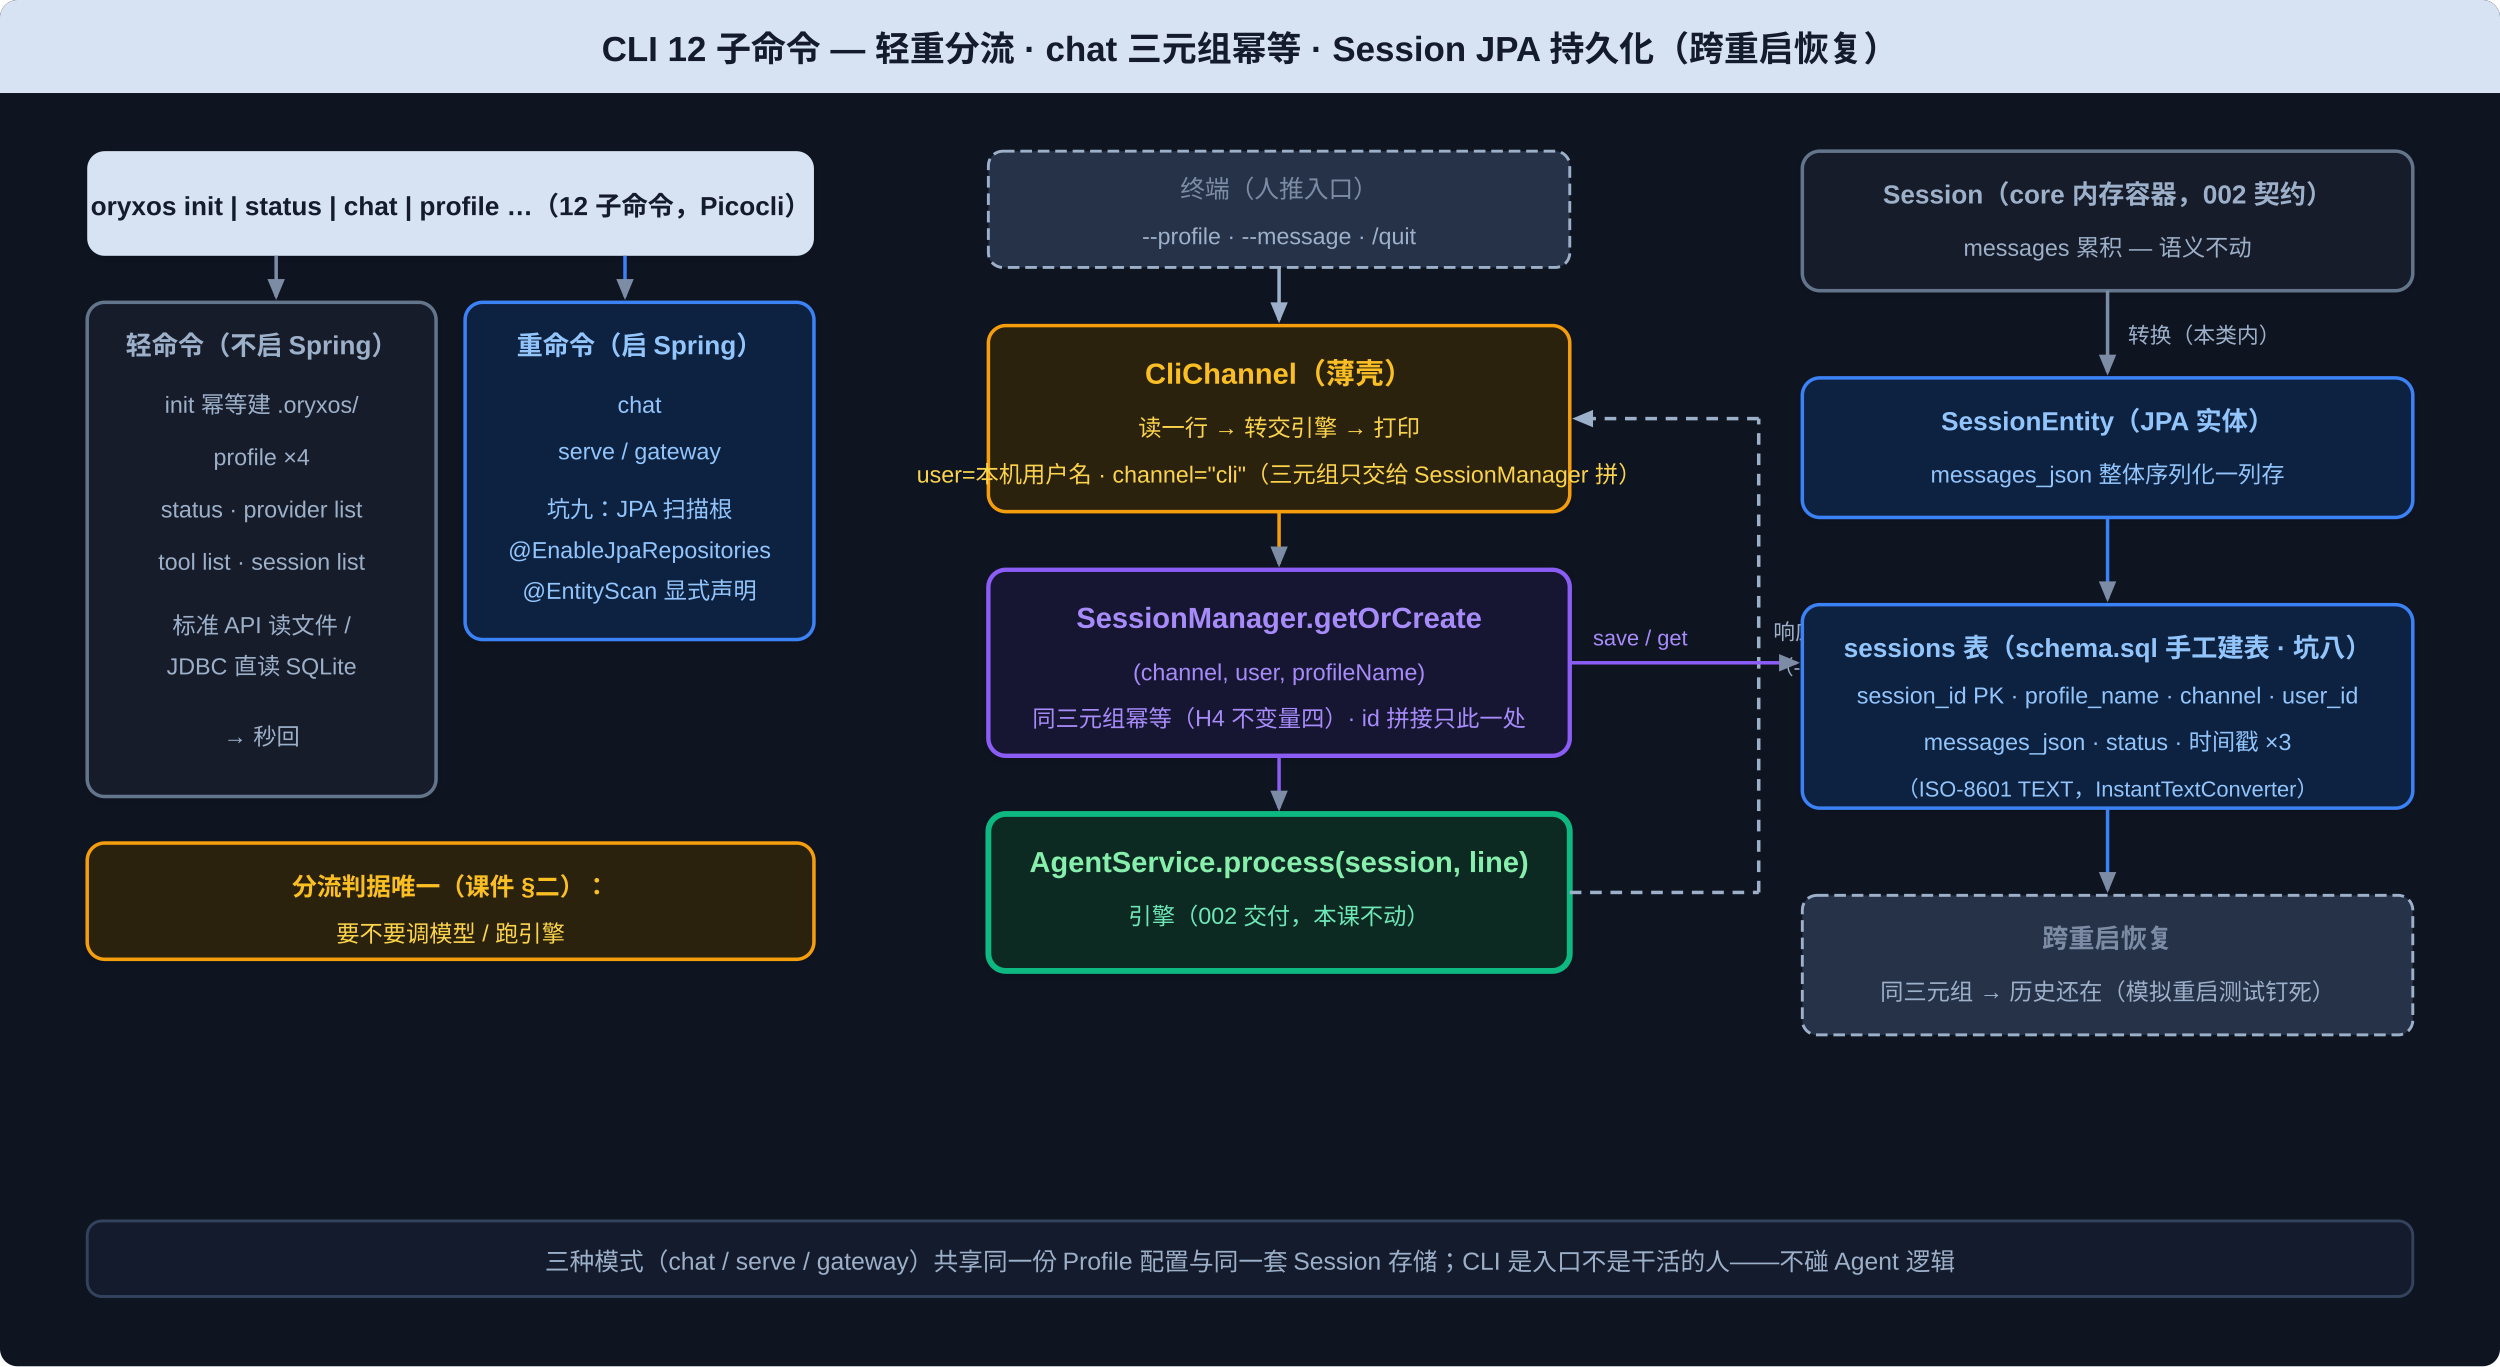
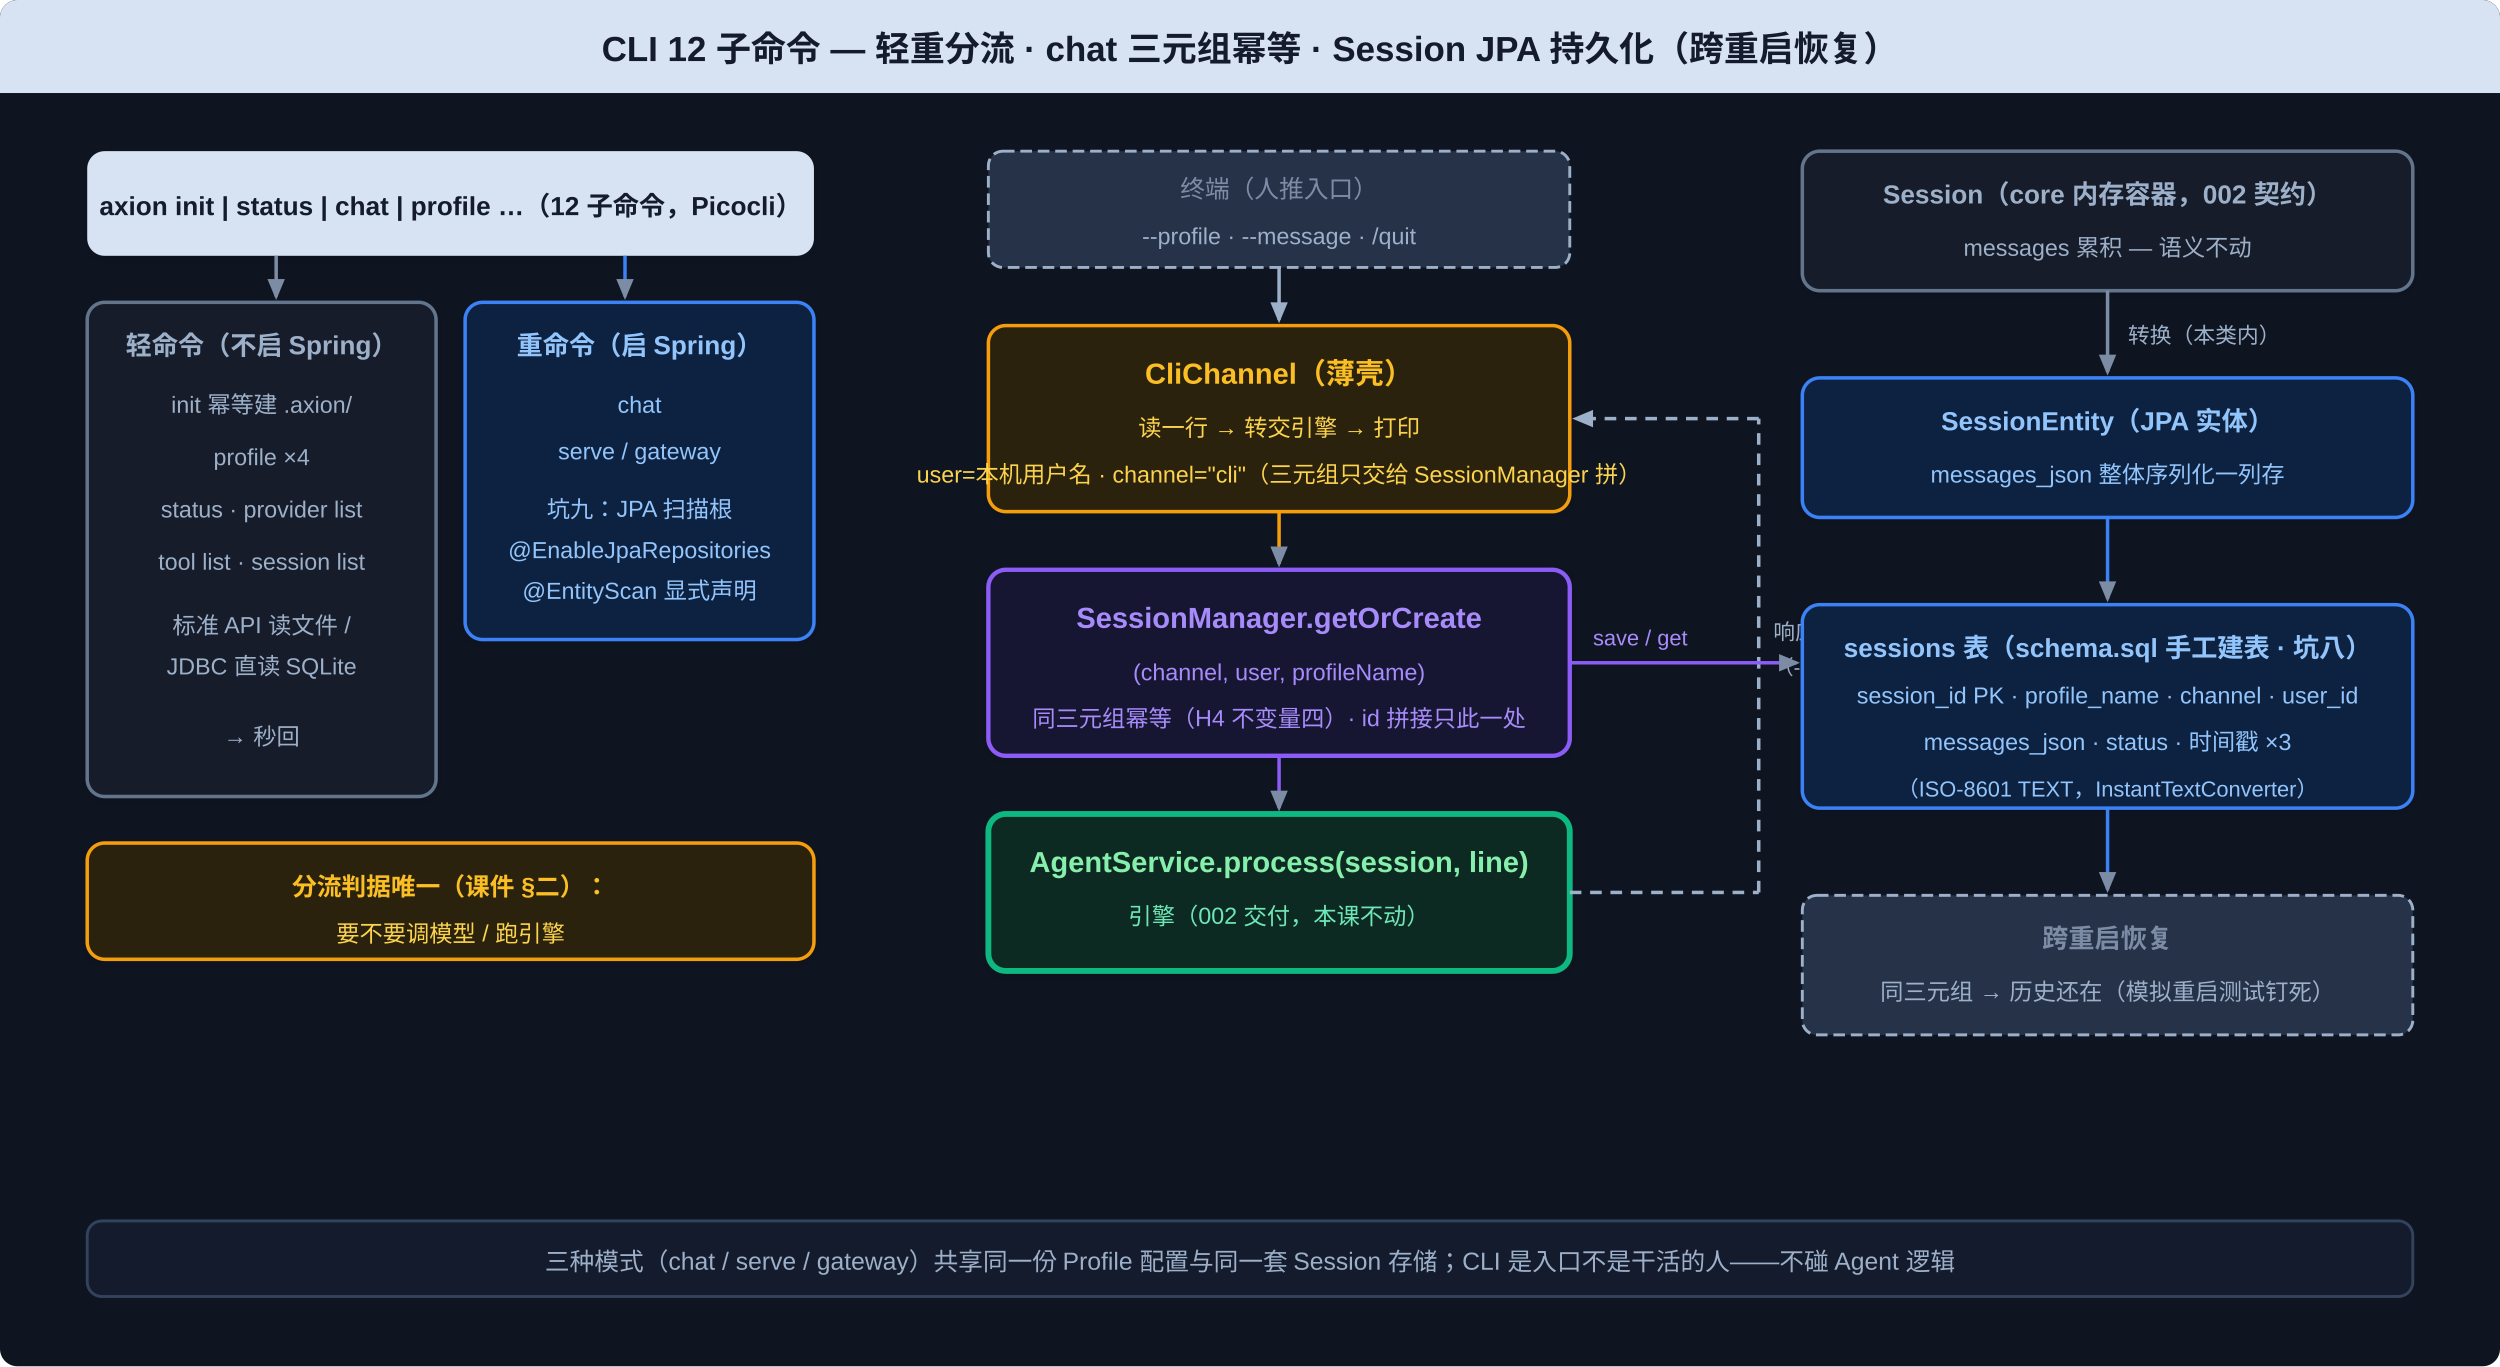
<svg xmlns="http://www.w3.org/2000/svg" viewBox="0 0 860 470" font-family="Arial, sans-serif">
  <defs>
    <marker id="a" markerWidth="6" markerHeight="5" refX="5" refY="2.5" orient="auto">
      <path d="M0,0 L6,2.5 L0,5 Z" fill="#7d8ca5" />
    </marker>
    <marker id="aGray" markerWidth="6" markerHeight="5" refX="5" refY="2.5" orient="auto">
      <path d="M0,0 L6,2.5 L0,5 Z" fill="#9db0c9" />
    </marker>
    <filter id="sh">
      <feDropShadow dx="0" dy="1" stdDeviation="1.5" flood-opacity="0.08" />
    </filter>
  </defs>
  <rect width="860" height="470" fill="#0e1420" rx="6" />
  <rect x="0" y="0" width="860" height="32" fill="#d7e2f2" rx="6" />
  <rect x="0" y="16" width="860" height="16" fill="#d7e2f2" />
  <text x="430" y="21" text-anchor="middle" fill="#141b2c" font-size="12" font-weight="bold">CLI 12 子命令 — 轻重分流 · chat 三元组幂等 · Session JPA 持久化（跨重启恢复）</text>
  <rect x="30" y="52" width="250" height="36" rx="6" fill="#d7e2f2" filter="url(#sh)" />
-   <text x="155" y="74" text-anchor="middle" fill="#141b2c" font-size="9" font-weight="bold">oryxos init | status | chat | profile …（12 子命令，Picocli）</text>
+   <text x="155" y="74" text-anchor="middle" fill="#141b2c" font-size="9" font-weight="bold">axion init | status | chat | profile …（12 子命令，Picocli）</text>
  <line x1="95" y1="88" x2="95" y2="102" stroke="#7d8ca5" stroke-width="1.2" marker-end="url(#a)" />
  <line x1="215" y1="88" x2="215" y2="102" stroke="#3b82f6" stroke-width="1.2" marker-end="url(#a)" />
  <rect x="30" y="104" width="120" height="170" rx="6" fill="#141b2c" stroke="#64748b" stroke-width="1.2" filter="url(#sh)" />
  <text x="90" y="122" text-anchor="middle" font-size="9" font-weight="bold" fill="#9db0c9">轻命令（不启 Spring）</text>
-   <text x="90" y="142" text-anchor="middle" font-size="8" fill="#9db0c9">init 幂等建 .oryxos/</text>
+   <text x="90" y="142" text-anchor="middle" font-size="8" fill="#9db0c9">init 幂等建 .axion/</text>
  <text x="90" y="160" text-anchor="middle" font-size="8" fill="#9db0c9">profile ×4</text>
  <text x="90" y="178" text-anchor="middle" font-size="8" fill="#9db0c9">status · provider list</text>
  <text x="90" y="196" text-anchor="middle" font-size="8" fill="#9db0c9">tool list · session list</text>
  <text x="90" y="218" text-anchor="middle" font-size="8" fill="#9db0c9">标准 API 读文件 /</text>
  <text x="90" y="232" text-anchor="middle" font-size="8" fill="#9db0c9">JDBC 直读 SQLite</text>
  <text x="90" y="256" text-anchor="middle" font-size="8" fill="#9db0c9">→ 秒回</text>
  <rect x="160" y="104" width="120" height="116" rx="6" fill="#10203f" stroke="#3b82f6" stroke-width="1.2" filter="url(#sh)" />
  <text x="220" y="122" text-anchor="middle" font-size="9" font-weight="bold" fill="#93c5fd">重命令（启 Spring）</text>
  <text x="220" y="142" text-anchor="middle" font-size="8" fill="#93c5fd">chat</text>
  <text x="220" y="158" text-anchor="middle" font-size="8" fill="#93c5fd">serve / gateway</text>
  <text x="220" y="178" text-anchor="middle" font-size="8" fill="#93c5fd">坑九：JPA 扫描根</text>
  <text x="220" y="192" text-anchor="middle" font-size="8" fill="#93c5fd">@EnableJpaRepositories</text>
  <text x="220" y="206" text-anchor="middle" font-size="8" fill="#93c5fd">@EntityScan 显式声明</text>
  <rect x="30" y="290" width="250" height="40" rx="6" fill="#2a2110" stroke="#f59e0b" stroke-width="1.2" filter="url(#sh)" />
  <text x="155" y="308" text-anchor="middle" font-size="8.5" font-weight="bold" fill="#fbbf24">分流判据唯一（课件 §二）：</text>
  <text x="155" y="324" text-anchor="middle" font-size="8" fill="#fcd34d">要不要调模型 / 跑引擎</text>
  <rect x="340" y="52" width="200" height="40" rx="5" fill="#263248" stroke="#9db0c9" stroke-width="1" stroke-dasharray="4,2" />
  <text x="440" y="68" text-anchor="middle" font-size="8.5" fill="#7d8ca5">终端（人推入口）</text>
  <text x="440" y="84" text-anchor="middle" font-size="8" fill="#9db0c9">--profile · --message · /quit</text>
  <line x1="440" y1="92" x2="440" y2="110" stroke="#9db0c9" stroke-width="1.2" marker-end="url(#aGray)" />
  <rect x="340" y="112" width="200" height="64" rx="6" fill="#2a2110" stroke="#f59e0b" stroke-width="1.2" filter="url(#sh)" />
  <text x="440" y="132" text-anchor="middle" font-size="10" font-weight="bold" fill="#fbbf24">CliChannel（薄壳）</text>
  <text x="440" y="150" text-anchor="middle" font-size="8" fill="#fcd34d">读一行 → 转交引擎 → 打印</text>
  <text x="440" y="166" text-anchor="middle" font-size="8" fill="#fcd34d">user=本机用户名 · channel="cli"（三元组只交给 SessionManager 拼）</text>
  <line x1="440" y1="176" x2="440" y2="194" stroke="#f59e0b" stroke-width="1.2" marker-end="url(#a)" />
  <rect x="340" y="196" width="200" height="64" rx="6" fill="#191233" stroke="#8b5cf6" stroke-width="1.5" filter="url(#sh)" />
  <text x="440" y="216" text-anchor="middle" font-size="10" font-weight="bold" fill="#a78bfa">SessionManager.getOrCreate</text>
  <text x="440" y="234" text-anchor="middle" font-size="8" fill="#a78bfa">(channel, user, profileName)</text>
  <text x="440" y="250" text-anchor="middle" font-size="8" fill="#a78bfa">同三元组幂等（H4 不变量四）· id 拼接只此一处</text>
  <line x1="440" y1="260" x2="440" y2="278" stroke="#8b5cf6" stroke-width="1.2" marker-end="url(#a)" />
  <rect x="340" y="280" width="200" height="54" rx="6" fill="#0d2b21" stroke="#10b981" stroke-width="2" filter="url(#sh)" />
  <text x="440" y="300" text-anchor="middle" font-size="10" font-weight="bold" fill="#86efac">AgentService.process(session, line)</text>
  <text x="440" y="318" text-anchor="middle" font-size="8" fill="#6ee7b7">引擎（002 交付，本课不动）</text>
  <line x1="540" y1="307" x2="605" y2="307" stroke="#9db0c9" stroke-width="1.2" stroke-dasharray="4,3" />
  <line x1="605" y1="307" x2="605" y2="144" stroke="#9db0c9" stroke-width="1.2" stroke-dasharray="4,3" />
  <line x1="605" y1="144" x2="542" y2="144" stroke="#9db0c9" stroke-width="1.2" stroke-dasharray="4,3" marker-end="url(#aGray)" />
  <text x="610" y="220" font-size="7.5" fill="#9db0c9">响应打印</text>
  <text x="610" y="232" font-size="7" fill="#9db0c9">（--message 单条后退出）</text>
  <rect x="620" y="52" width="210" height="48" rx="6" fill="#141b2c" stroke="#64748b" stroke-width="1.2" filter="url(#sh)" />
  <text x="725" y="70" text-anchor="middle" font-size="9" font-weight="bold" fill="#9db0c9">Session（core 内存容器，002 契约）</text>
  <text x="725" y="88" text-anchor="middle" font-size="8" fill="#9db0c9">messages 累积 — 语义不动</text>
  <line x1="725" y1="100" x2="725" y2="128" stroke="#7d8ca5" stroke-width="1.2" marker-end="url(#a)" />
  <text x="732" y="118" font-size="7.5" fill="#9db0c9">转换（本类内）</text>
  <rect x="620" y="130" width="210" height="48" rx="6" fill="#10203f" stroke="#3b82f6" stroke-width="1.2" filter="url(#sh)" />
  <text x="725" y="148" text-anchor="middle" font-size="9" font-weight="bold" fill="#93c5fd">SessionEntity（JPA 实体）</text>
  <text x="725" y="166" text-anchor="middle" font-size="8" fill="#93c5fd">messages_json 整体序列化一列存</text>
  <line x1="725" y1="178" x2="725" y2="206" stroke="#3b82f6" stroke-width="1.2" marker-end="url(#a)" />
  <rect x="620" y="208" width="210" height="70" rx="6" fill="#10203f" stroke="#3b82f6" stroke-width="1.2" filter="url(#sh)" />
  <text x="725" y="226" text-anchor="middle" font-size="9" font-weight="bold" fill="#93c5fd">sessions 表（schema.sql 手工建表 · 坑八）</text>
  <text x="725" y="242" text-anchor="middle" font-size="8" fill="#93c5fd">session_id PK · profile_name · channel · user_id</text>
  <text x="725" y="258" text-anchor="middle" font-size="8" fill="#93c5fd">messages_json · status · 时间戳 ×3</text>
  <text x="725" y="274" text-anchor="middle" font-size="7.5" fill="#93c5fd">（ISO-8601 TEXT，InstantTextConverter）</text>
  <line x1="725" y1="278" x2="725" y2="306" stroke="#3b82f6" stroke-width="1.2" marker-end="url(#a)" />
  <rect x="620" y="308" width="210" height="48" rx="5" fill="#263248" stroke="#9db0c9" stroke-width="1" stroke-dasharray="4,2" />
  <text x="725" y="326" text-anchor="middle" font-size="9" font-weight="bold" fill="#7d8ca5">跨重启恢复</text>
  <text x="725" y="344" text-anchor="middle" font-size="8" fill="#9db0c9">同三元组 → 历史还在（模拟重启测试钉死）</text>
  <line x1="540" y1="228" x2="618" y2="228" stroke="#8b5cf6" stroke-width="1.2" marker-end="url(#a)" />
  <text x="548" y="222" font-size="7.5" fill="#a78bfa">save / get</text>
  <rect x="30" y="420" width="800" height="26" rx="5" fill="#141b2c" stroke="#33435e" stroke-width="1" />
  <text x="430" y="437" text-anchor="middle" font-size="8.5" fill="#9db0c9">三种模式（chat / serve / gateway）共享同一份 Profile 配置与同一套 Session 存储；CLI 是入口不是干活的人——不碰 Agent 逻辑</text>
</svg>
